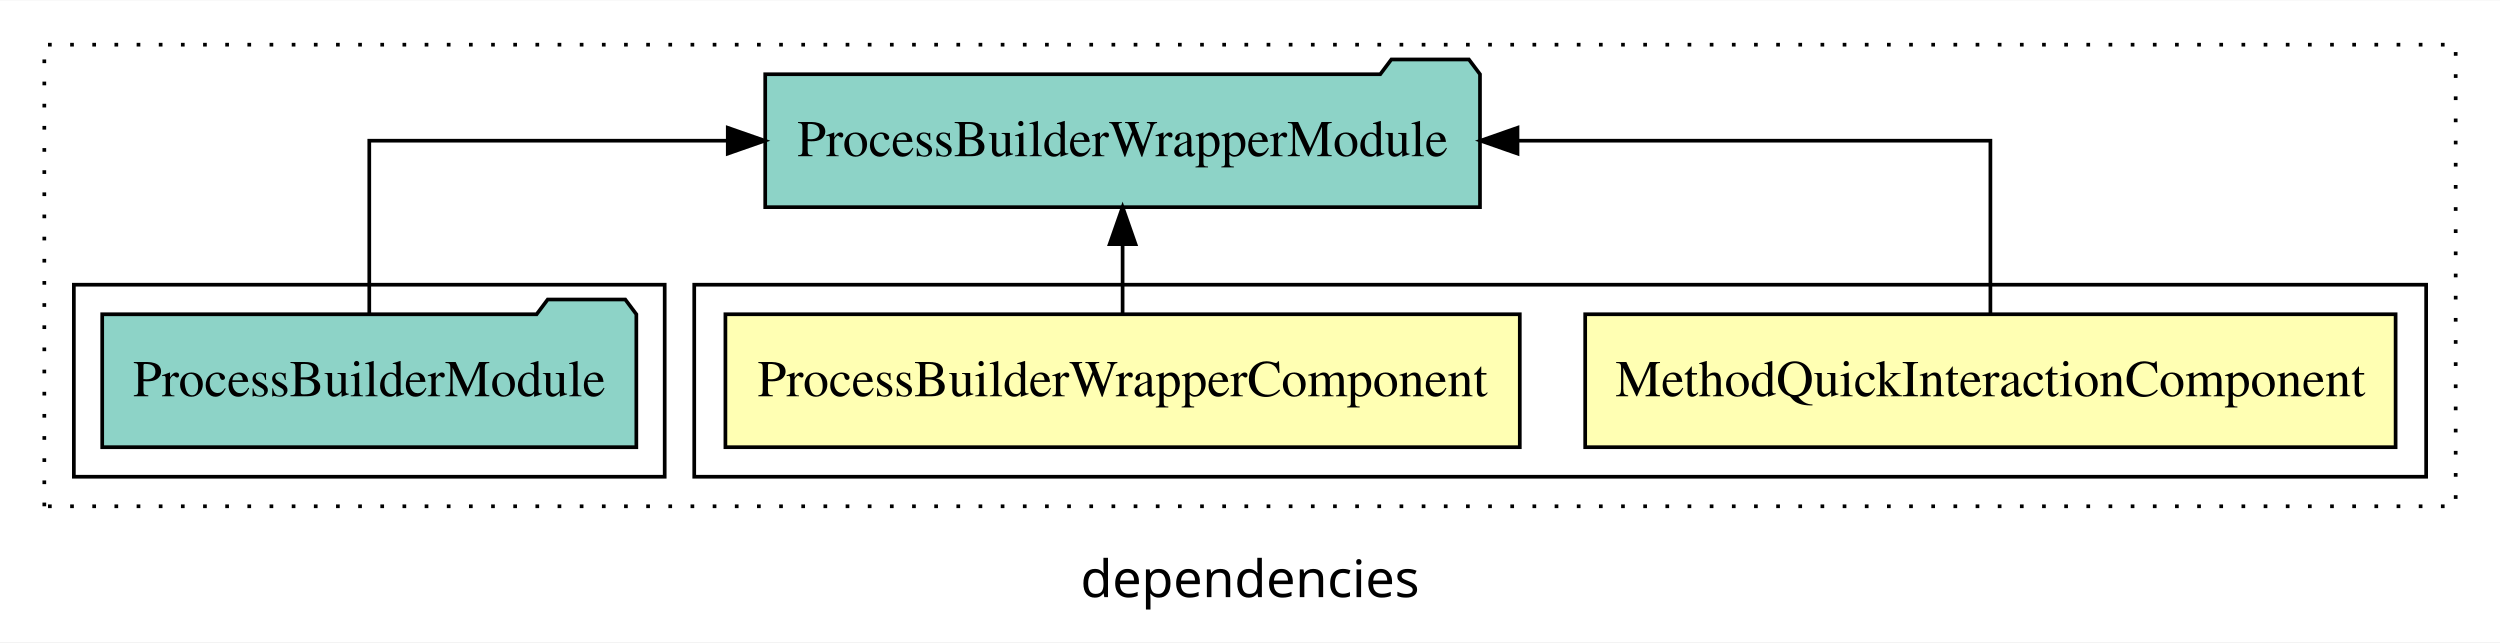
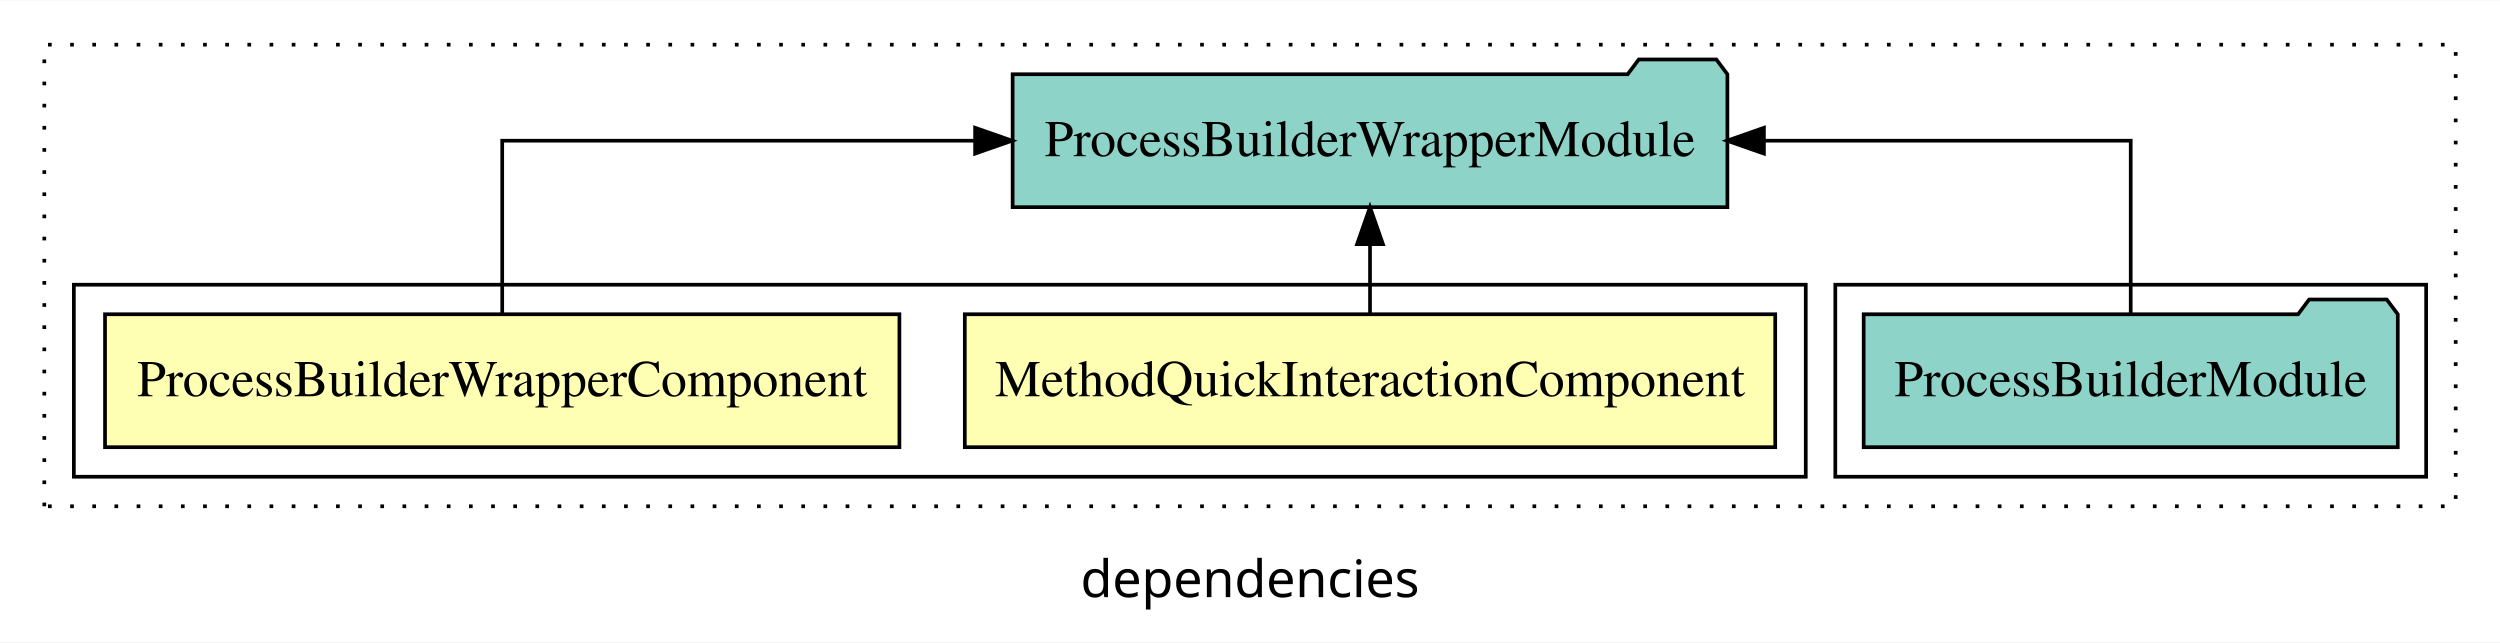
<svg xmlns="http://www.w3.org/2000/svg" width="677pt" height="174pt" viewBox="0.00 0.00 677.00 173.80">
  <g id="graph0" class="graph" transform="scale(1 1) rotate(0) translate(4 169.8)">
    <polygon fill="white" stroke="transparent" points="-4,4 -4,-169.8 673,-169.8 673,4 -4,4" />
    <text text-anchor="middle" x="334.5" y="-8.2" font-family="sans-serif" font-size="14.00">dependencies</text>
    <g id="clust1" class="cluster">
      <polygon fill="none" stroke="black" stroke-dasharray="1,5" points="8,-32.8 8,-157.8 661,-157.8 661,-32.8 8,-32.8" />
    </g>
+     <g id="clust5" class="cluster">
+       <polygon fill="none" stroke="black" points="493,-40.8 493,-92.8 653,-92.8 653,-40.8 493,-40.8" />
+     </g>
    <g id="clust2" class="cluster">
-       <polygon fill="none" stroke="black" points="184,-40.8 184,-92.8 653,-92.8 653,-40.8 184,-40.8" />
-     </g>
-     <g id="clust5" class="cluster">
-       <polygon fill="none" stroke="black" points="16,-40.8 16,-92.8 176,-92.8 176,-40.8 16,-40.8" />
+       <polygon fill="none" stroke="black" points="16,-40.8 16,-92.8 485,-92.8 485,-40.8 16,-40.8" />
    </g>
    <g id="node1" class="node">
-       <polygon fill="#ffffb3" stroke="black" points="644.73,-84.8 425.27,-84.8 425.27,-48.8 644.73,-48.8 644.73,-84.8" />
-       <text text-anchor="middle" x="535" y="-62.6" font-family="Times,serif" font-size="14.00">MethodQuickInteractionComponent</text>
+       <polygon fill="#ffffb3" stroke="black" points="476.73,-84.8 257.27,-84.8 257.27,-48.8 476.73,-48.8 476.73,-84.8" />
+       <text text-anchor="middle" x="367" y="-62.6" font-family="Times,serif" font-size="14.00">MethodQuickInteractionComponent</text>
    </g>
    <g id="node3" class="node">
-       <polygon fill="#8dd3c7" stroke="black" points="396.78,-149.8 393.78,-153.8 372.78,-153.8 369.78,-149.8 203.22,-149.8 203.22,-113.8 396.78,-113.8 396.78,-149.8" />
-       <text text-anchor="middle" x="300" y="-127.6" font-family="Times,serif" font-size="14.00">ProcessBuilderWrapperModule</text>
+       <polygon fill="#8dd3c7" stroke="black" points="463.78,-149.8 460.78,-153.8 439.78,-153.8 436.78,-149.8 270.22,-149.8 270.22,-113.8 463.78,-113.8 463.78,-149.8" />
+       <text text-anchor="middle" x="367" y="-127.6" font-family="Times,serif" font-size="14.00">ProcessBuilderWrapperModule</text>
    </g>
    <g id="edge1" class="edge">
-       <path fill="none" stroke="black" d="M535,-84.91C535,-104.14 535,-131.8 535,-131.8 535,-131.8 406.94,-131.8 406.94,-131.8" />
-       <polygon fill="black" stroke="black" points="406.94,-128.3 396.94,-131.8 406.94,-135.3 406.94,-128.3" />
+       <path fill="none" stroke="black" d="M367,-84.91C367,-84.91 367,-103.79 367,-103.79" />
+       <polygon fill="black" stroke="black" points="363.5,-103.79 367,-113.79 370.5,-103.79 363.5,-103.79" />
    </g>
    <g id="node2" class="node">
-       <polygon fill="#ffffb3" stroke="black" points="407.56,-84.8 192.44,-84.8 192.44,-48.8 407.56,-48.8 407.56,-84.8" />
-       <text text-anchor="middle" x="300" y="-62.6" font-family="Times,serif" font-size="14.00">ProcessBuilderWrapperComponent</text>
+       <polygon fill="#ffffb3" stroke="black" points="239.56,-84.8 24.44,-84.8 24.44,-48.8 239.56,-48.8 239.56,-84.8" />
+       <text text-anchor="middle" x="132" y="-62.6" font-family="Times,serif" font-size="14.00">ProcessBuilderWrapperComponent</text>
    </g>
    <g id="edge2" class="edge">
-       <path fill="none" stroke="black" d="M300,-84.91C300,-84.91 300,-103.79 300,-103.79" />
-       <polygon fill="black" stroke="black" points="296.5,-103.79 300,-113.79 303.5,-103.79 296.5,-103.79" />
+       <path fill="none" stroke="black" d="M132,-84.91C132,-104.14 132,-131.8 132,-131.8 132,-131.8 260.06,-131.8 260.06,-131.8" />
+       <polygon fill="black" stroke="black" points="260.06,-135.3 270.06,-131.8 260.06,-128.3 260.06,-135.3" />
    </g>
    <g id="node4" class="node">
-       <polygon fill="#8dd3c7" stroke="black" points="168.32,-84.8 165.32,-88.8 144.32,-88.8 141.32,-84.8 23.68,-84.8 23.68,-48.8 168.32,-48.8 168.32,-84.8" />
-       <text text-anchor="middle" x="96" y="-62.6" font-family="Times,serif" font-size="14.00">ProcessBuilderModule</text>
+       <polygon fill="#8dd3c7" stroke="black" points="645.32,-84.8 642.32,-88.8 621.32,-88.8 618.32,-84.8 500.68,-84.8 500.68,-48.8 645.32,-48.8 645.32,-84.8" />
+       <text text-anchor="middle" x="573" y="-62.6" font-family="Times,serif" font-size="14.00">ProcessBuilderModule</text>
    </g>
    <g id="edge3" class="edge">
-       <path fill="none" stroke="black" d="M96,-84.91C96,-104.14 96,-131.8 96,-131.8 96,-131.8 193.08,-131.8 193.08,-131.8" />
-       <polygon fill="black" stroke="black" points="193.08,-135.3 203.08,-131.8 193.08,-128.3 193.08,-135.3" />
+       <path fill="none" stroke="black" d="M573,-84.91C573,-104.14 573,-131.8 573,-131.8 573,-131.8 473.67,-131.8 473.67,-131.8" />
+       <polygon fill="black" stroke="black" points="473.67,-128.3 463.67,-131.8 473.67,-135.3 473.67,-128.3" />
    </g>
  </g>
</svg>
